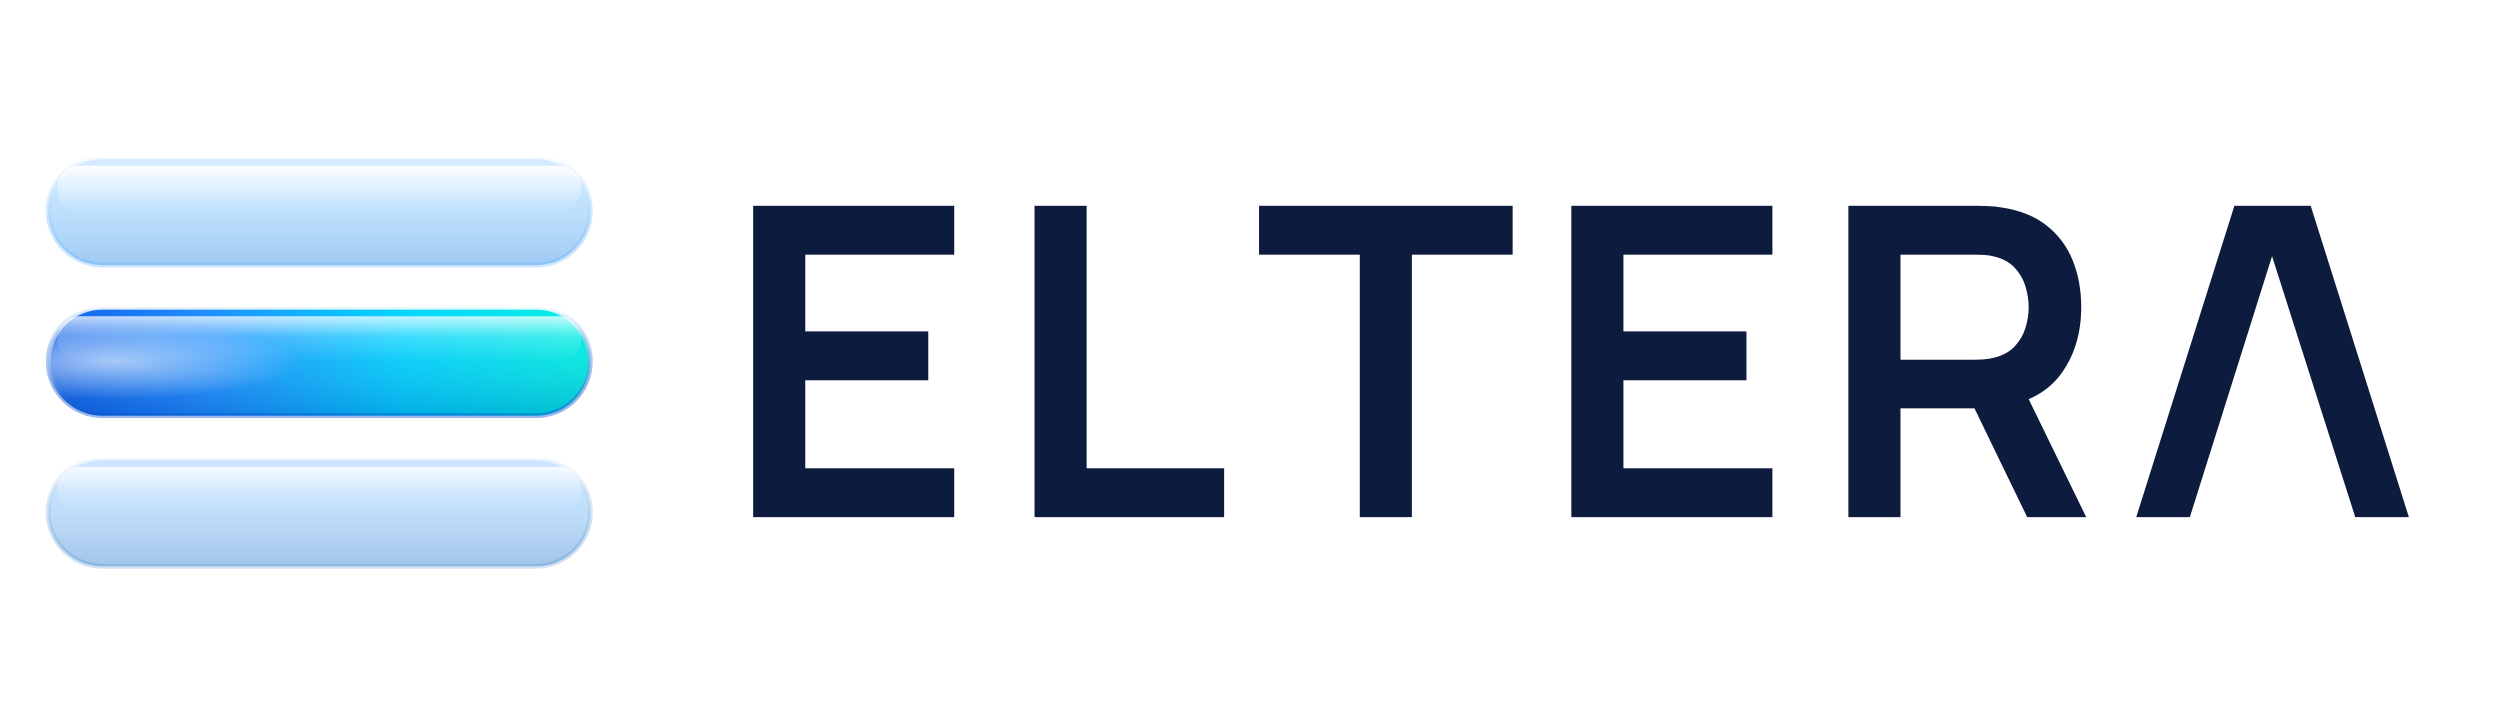
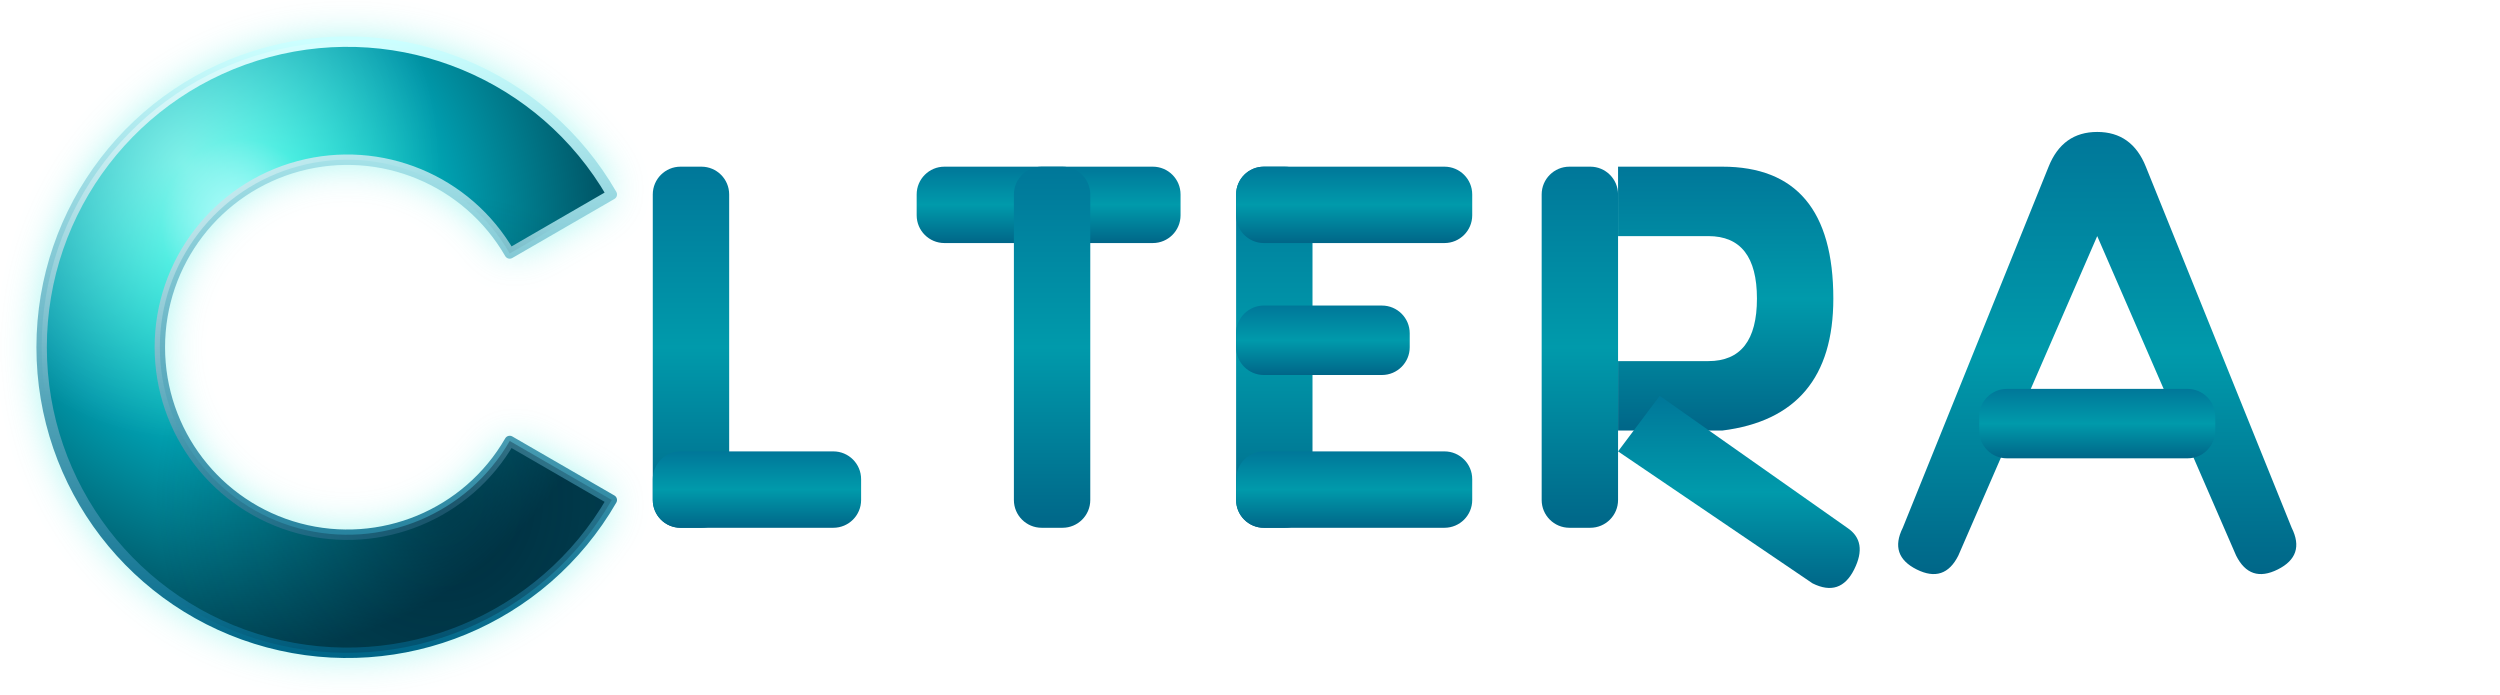
- <svg xmlns="http://www.w3.org/2000/svg" viewBox="0 0 415 120" fill="none">
+ <svg xmlns="http://www.w3.org/2000/svg" viewBox="0 0 360 100" fill="none">
  <defs>
-     <linearGradient id="ltB" x1="0" y1="0" x2="0" y2="1">
-       <stop offset="0%" stop-color="#B8DCFF" stop-opacity="0.55" />
-       <stop offset="40%" stop-color="#7EC8FF" stop-opacity="0.45" />
-       <stop offset="100%" stop-color="#4AAEFF" stop-opacity="0.35" />
+     <radialGradient id="symBody" cx="35%" cy="30%" r="70%" gradientUnits="objectBoundingBox">
+       <stop offset="0%" stop-color="#90FFFF" />
+       <stop offset="20%" stop-color="#00E5D4" />
+       <stop offset="55%" stop-color="#009AAB" />
+       <stop offset="100%" stop-color="#004455" />
+     </radialGradient>
+     <radialGradient id="symHL" cx="25%" cy="20%" r="45%">
+       <stop offset="0%" stop-color="#FFFFFF" stop-opacity="0.5" />
+       <stop offset="100%" stop-color="#FFFFFF" stop-opacity="0" />
+     </radialGradient>
+     <radialGradient id="symSh" cx="70%" cy="75%" r="50%">
+       <stop offset="0%" stop-color="#001122" stop-opacity="0.45" />
+       <stop offset="100%" stop-color="#001122" stop-opacity="0" />
+     </radialGradient>
+     <linearGradient id="symStroke" x1="0" y1="0" x2="0" y2="1">
+       <stop offset="0%" stop-color="#CCFFFF" />
+       <stop offset="100%" stop-color="#006688" />
    </linearGradient>
-     <linearGradient id="ltSh" x1="0" y1="0" x2="0" y2="1">
-       <stop offset="0%" stop-color="#FFFFFF" stop-opacity="0.90" />
-       <stop offset="60%" stop-color="#FFFFFF" stop-opacity="0.30" />
-       <stop offset="100%" stop-color="#FFFFFF" stop-opacity="0.00" />
+     <linearGradient id="txtGrad" x1="0" y1="0" x2="0" y2="1">
+       <stop offset="0%" stop-color="#007799" />
+       <stop offset="50%" stop-color="#009AAB" />
+       <stop offset="100%" stop-color="#006688" />
    </linearGradient>
-     <linearGradient id="ltBd" x1="0" y1="0" x2="0" y2="1">
-       <stop offset="0%" stop-color="#FFFFFF" stop-opacity="0.80" />
-       <stop offset="100%" stop-color="#5AAEFF" stop-opacity="0.30" />
-     </linearGradient>
-     <linearGradient id="ltIn" x1="0" y1="0" x2="0" y2="1">
-       <stop offset="0%" stop-color="#FFFFFF" stop-opacity="0.00" />
-       <stop offset="100%" stop-color="#1A5FBF" stop-opacity="0.20" />
-     </linearGradient>
-     <linearGradient id="lmB" x1="0" y1="0" x2="1" y2="0">
-       <stop offset="0%" stop-color="#1060E8" />
-       <stop offset="30%" stop-color="#1E8FFF" />
-       <stop offset="65%" stop-color="#00D4FF" />
-       <stop offset="100%" stop-color="#00F0E0" />
-     </linearGradient>
-     <linearGradient id="lmSh" x1="0" y1="0" x2="0" y2="1">
-       <stop offset="0%" stop-color="#FFFFFF" stop-opacity="0.75" />
-       <stop offset="45%" stop-color="#FFFFFF" stop-opacity="0.20" />
-       <stop offset="100%" stop-color="#FFFFFF" stop-opacity="0.00" />
-     </linearGradient>
-     <linearGradient id="lmBd" x1="0" y1="0" x2="0" y2="1">
-       <stop offset="0%" stop-color="#FFFFFF" stop-opacity="0.90" />
-       <stop offset="100%" stop-color="#0050CC" stop-opacity="0.40" />
-     </linearGradient>
-     <radialGradient id="lmLG" cx="0.12" cy="0.5" r="0.35">
-       <stop offset="0%" stop-color="#FFFFFF" stop-opacity="0.60" />
-       <stop offset="100%" stop-color="#FFFFFF" stop-opacity="0.00" />
-     </radialGradient>
-     <linearGradient id="lmIn" x1="0" y1="0" x2="0" y2="1">
-       <stop offset="0%" stop-color="#FFFFFF" stop-opacity="0.00" />
-       <stop offset="100%" stop-color="#003399" stop-opacity="0.25" />
-     </linearGradient>
-     <linearGradient id="lbB" x1="0" y1="0" x2="0" y2="1">
-       <stop offset="0%" stop-color="#A0CCFF" stop-opacity="0.50" />
-       <stop offset="50%" stop-color="#6ABAFF" stop-opacity="0.40" />
-       <stop offset="100%" stop-color="#3A9AEE" stop-opacity="0.32" />
-     </linearGradient>
-     <linearGradient id="lbSh" x1="0" y1="0" x2="0" y2="1">
-       <stop offset="0%" stop-color="#FFFFFF" stop-opacity="0.80" />
-       <stop offset="55%" stop-color="#FFFFFF" stop-opacity="0.18" />
-       <stop offset="100%" stop-color="#FFFFFF" stop-opacity="0.00" />
-     </linearGradient>
-     <linearGradient id="lbBd" x1="0" y1="0" x2="0" y2="1">
-       <stop offset="0%" stop-color="#FFFFFF" stop-opacity="0.70" />
-       <stop offset="100%" stop-color="#4488CC" stop-opacity="0.25" />
-     </linearGradient>
-     <linearGradient id="lbIn" x1="0" y1="0" x2="0" y2="1">
-       <stop offset="0%" stop-color="#FFFFFF" stop-opacity="0.00" />
-       <stop offset="100%" stop-color="#1A4A99" stop-opacity="0.18" />
-     </linearGradient>
-     <clipPath id="lcT">
-       <rect x="8.0" y="26.00" width="90.0" height="18.0" rx="9.0" />
-     </clipPath>
-     <clipPath id="lcM">
-       <rect x="8.0" y="51.00" width="90.0" height="18.0" rx="9.0" />
-     </clipPath>
-     <clipPath id="lcB">
-       <rect x="8.0" y="76.00" width="90.0" height="18.0" rx="9.0" />
-     </clipPath>
+     <filter id="symGlow" x="-20%" y="-20%" width="140%" height="140%" color-interpolation-filters="sRGB">
+       <feGaussianBlur in="SourceAlpha" stdDeviation="3" result="blur" />
+       <feFlood flood-color="#00E5D4" flood-opacity="0.4" result="color" />
+       <feComposite in="color" in2="blur" operator="in" result="glow" />
+       <feMerge>
+         <feMergeNode in="glow" />
+         <feMergeNode in="SourceGraphic" />
+       </feMerge>
+     </filter>
  </defs>
-   <rect x="8.0" y="26.00" width="90.0" height="18.0" rx="9.0" fill="url(#ltB)" />
-   <rect x="8.0" y="26.00" width="90.0" height="18.0" rx="9.0" fill="url(#ltIn)" clip-path="url(#lcT)" />
-   <rect x="8.0" y="26.00" width="90.0" height="18.0" rx="9.0" fill="none" stroke="url(#ltBd)" stroke-width="0.8" />
-   <rect x="9.50" y="27.50" width="87.00" height="7.56" rx="3.78" fill="url(#ltSh)" clip-path="url(#lcT)" />
-   <rect x="8.0" y="51.00" width="90.0" height="18.0" rx="9.0" fill="url(#lmB)" />
-   <rect x="8.0" y="51.00" width="90.0" height="18.0" rx="9.0" fill="url(#lmIn)" clip-path="url(#lcM)" />
-   <rect x="8.0" y="51.00" width="90.0" height="18.0" rx="9.0" fill="none" stroke="url(#lmBd)" stroke-width="0.8" />
-   <rect x="9.50" y="52.50" width="87.00" height="7.56" rx="3.78" fill="url(#lmSh)" clip-path="url(#lcM)" />
-   <rect x="8.0" y="51.00" width="90.0" height="18.0" rx="9.0" fill="url(#lmLG)" clip-path="url(#lcM)" />
-   <rect x="8.0" y="76.00" width="90.0" height="18.0" rx="9.0" fill="url(#lbB)" />
-   <rect x="8.0" y="76.00" width="90.0" height="18.0" rx="9.0" fill="url(#lbIn)" clip-path="url(#lcB)" />
-   <rect x="8.0" y="76.00" width="90.0" height="18.0" rx="9.0" fill="none" stroke="url(#lbBd)" stroke-width="0.8" />
-   <rect x="9.50" y="77.50" width="87.00" height="7.56" rx="3.78" fill="url(#lbSh)" clip-path="url(#lcB)" />
-   <g transform="translate(0, -8.16)">
-     <path d="M125.024 94.0V42.32H158.401V50.431H133.674V63.171H154.094V71.282H133.674V85.889H158.401V94.0Z M171.732 94.0V42.32H180.381V85.889H203.207V94.0Z M225.725 94.0V50.431H209.001V42.32H251.099V50.431H234.375V94.0Z M260.841 94.0V42.32H294.218V50.431H269.49V63.171H289.911V71.282H269.49V85.889H294.218V94.0Z M306.831 94.0V42.32H328.185Q328.939 42.32 330.123 42.374Q331.307 42.428 332.312 42.607Q336.798 43.289 339.723 45.586Q342.648 47.883 344.066 51.382Q345.483 54.881 345.483 59.152Q345.483 65.468 342.289 70.008Q339.095 74.548 332.492 75.625L328.795 75.948H315.48V94.0ZM336.511 94.0 326.319 72.969 335.112 71.031 346.309 94.0ZM315.48 67.873H327.826Q328.544 67.873 329.441 67.801Q330.338 67.729 331.092 67.514Q333.245 66.976 334.484 65.612Q335.722 64.248 336.242 62.525Q336.762 60.803 336.762 59.152Q336.762 57.501 336.242 55.76Q335.722 54.02 334.484 52.656Q333.245 51.292 331.092 50.754Q330.338 50.539 329.441 50.485Q328.544 50.431 327.826 50.431H315.48Z M354.616 94.0 370.909 42.32H383.578L399.871 94.0H390.971L376.185 47.632H378.123L363.516 94.0 Z" fill="#0D1B3E" fill-rule="nonzero" />
-   </g>
+   <path d="M 88.1,28.0 A 44,44 0 1,0 88.1,72.0 L 73.4,63.5 A 27,27 0 1,1 73.4,36.5 Z" fill="url(#symBody)" filter="url(#symGlow)" />
+   <path d="M 88.1,28.0 A 44,44 0 1,0 88.1,72.0 L 73.4,63.5 A 27,27 0 1,1 73.4,36.5 Z" fill="url(#symBody)" stroke="url(#symStroke)" stroke-width="1.5" stroke-linejoin="round" />
+   <path d="M 88.1,28.0 A 44,44 0 1,0 88.1,72.0 L 73.4,63.5 A 27,27 0 1,1 73.4,36.5 Z" fill="url(#symSh)" />
+   <path d="M 88.1,28.0 A 44,44 0 1,0 88.1,72.0 L 73.4,63.5 A 27,27 0 1,1 73.4,36.5 Z" fill="url(#symHL)" />
+   <rect x="94" y="24" width="11" height="52" rx="4" fill="url(#txtGrad)" />
+   <rect x="94" y="65" width="30" height="11" rx="4" fill="url(#txtGrad)" />
+   <rect x="132" y="24" width="38" height="11" rx="4" fill="url(#txtGrad)" />
+   <rect x="146" y="24" width="11" height="52" rx="4" fill="url(#txtGrad)" />
+   <rect x="178" y="24" width="11" height="52" rx="4" fill="url(#txtGrad)" />
+   <rect x="178" y="24" width="34" height="11" rx="4" fill="url(#txtGrad)" />
+   <rect x="178" y="44" width="25" height="10" rx="4" fill="url(#txtGrad)" />
+   <rect x="178" y="65" width="34" height="11" rx="4" fill="url(#txtGrad)" />
+   <rect x="222" y="24" width="11" height="52" rx="4" fill="url(#txtGrad)" />
+   <path d="M 233,24 L 248,24 Q 264,24 264,43 Q 264,60 248,62 L 233,62 L 233,52 L 246,52 Q 253,52 253,43 Q 253,34 246,34 L 233,34 Z" fill="url(#txtGrad)" />
+   <path d="M 239,57 L 266,76 Q 269,78 267,82 Q 265,86 261,84 L 233,65 Z" fill="url(#txtGrad)" />
+   <path d="M 274,76 L 295,24 Q 297,19 302,19 Q 307,19 309,24 L 330,76 Q 332,80 328,82 Q 324,84 322,80 L 302,34 L 282,80 Q 280,84 276,82 Q 272,80 274,76 Z" fill="url(#txtGrad)" />
+   <rect x="285" y="56" width="34" height="10" rx="4" fill="url(#txtGrad)" />
</svg>
